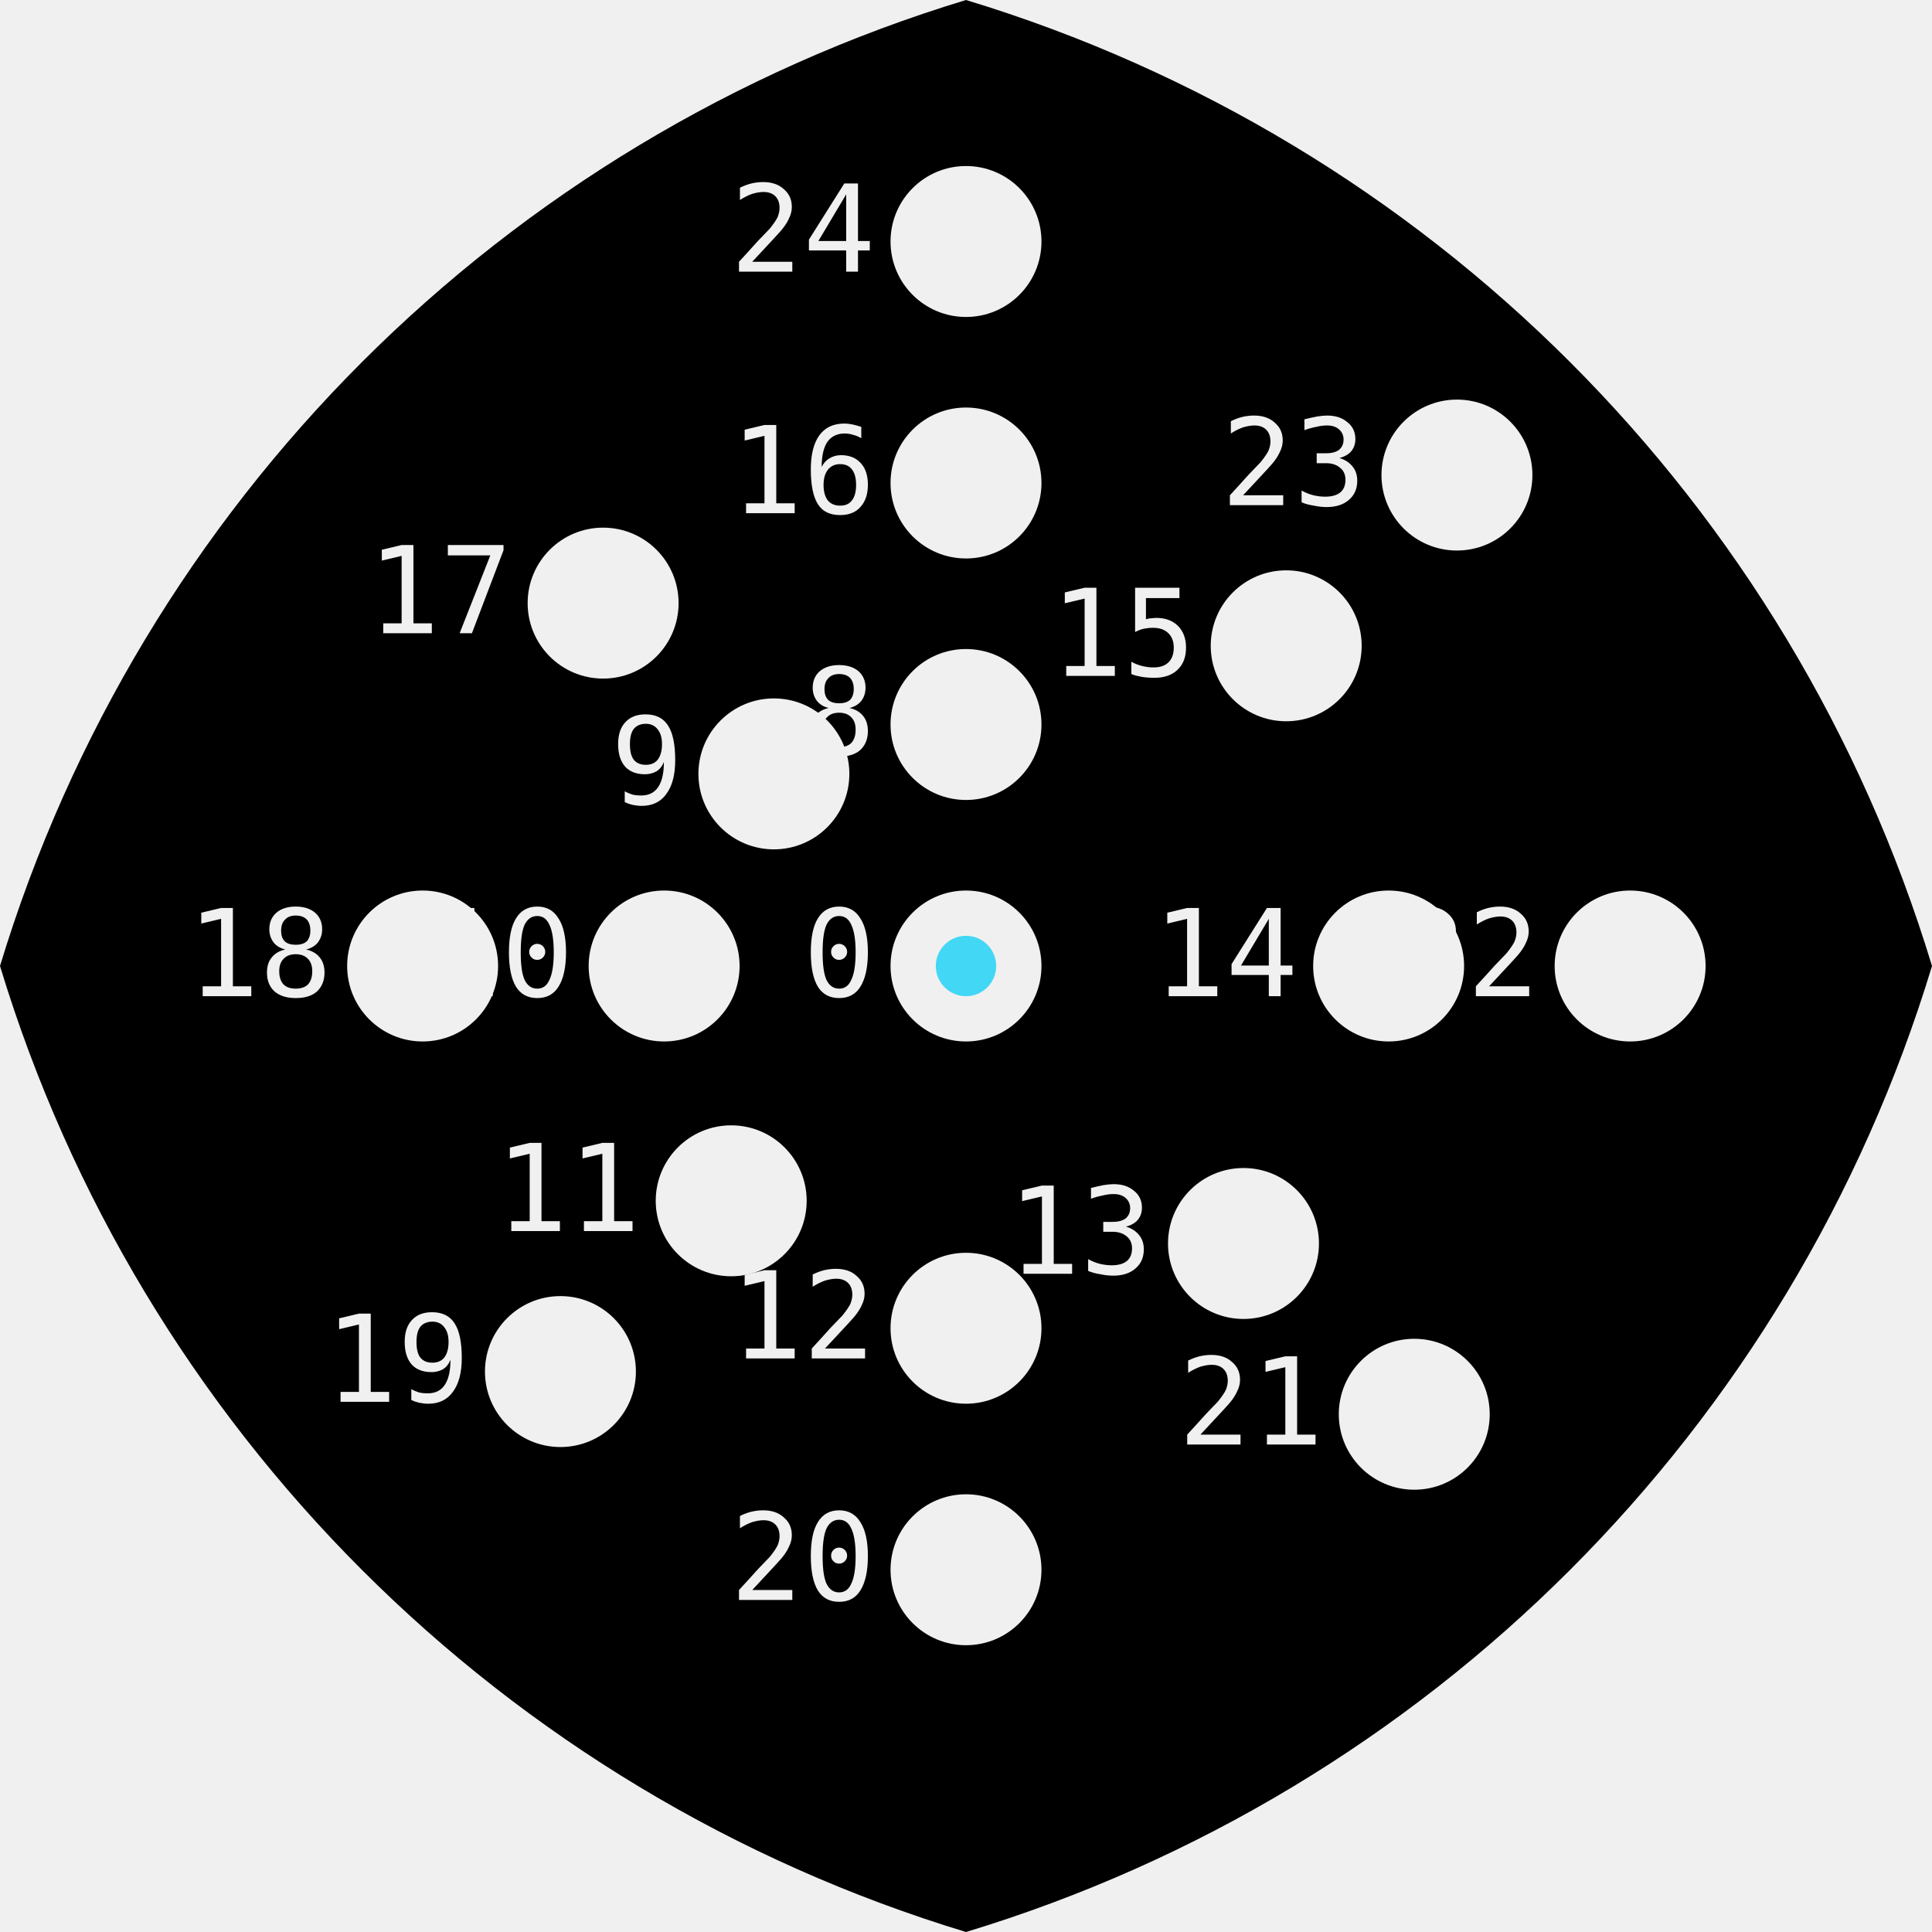
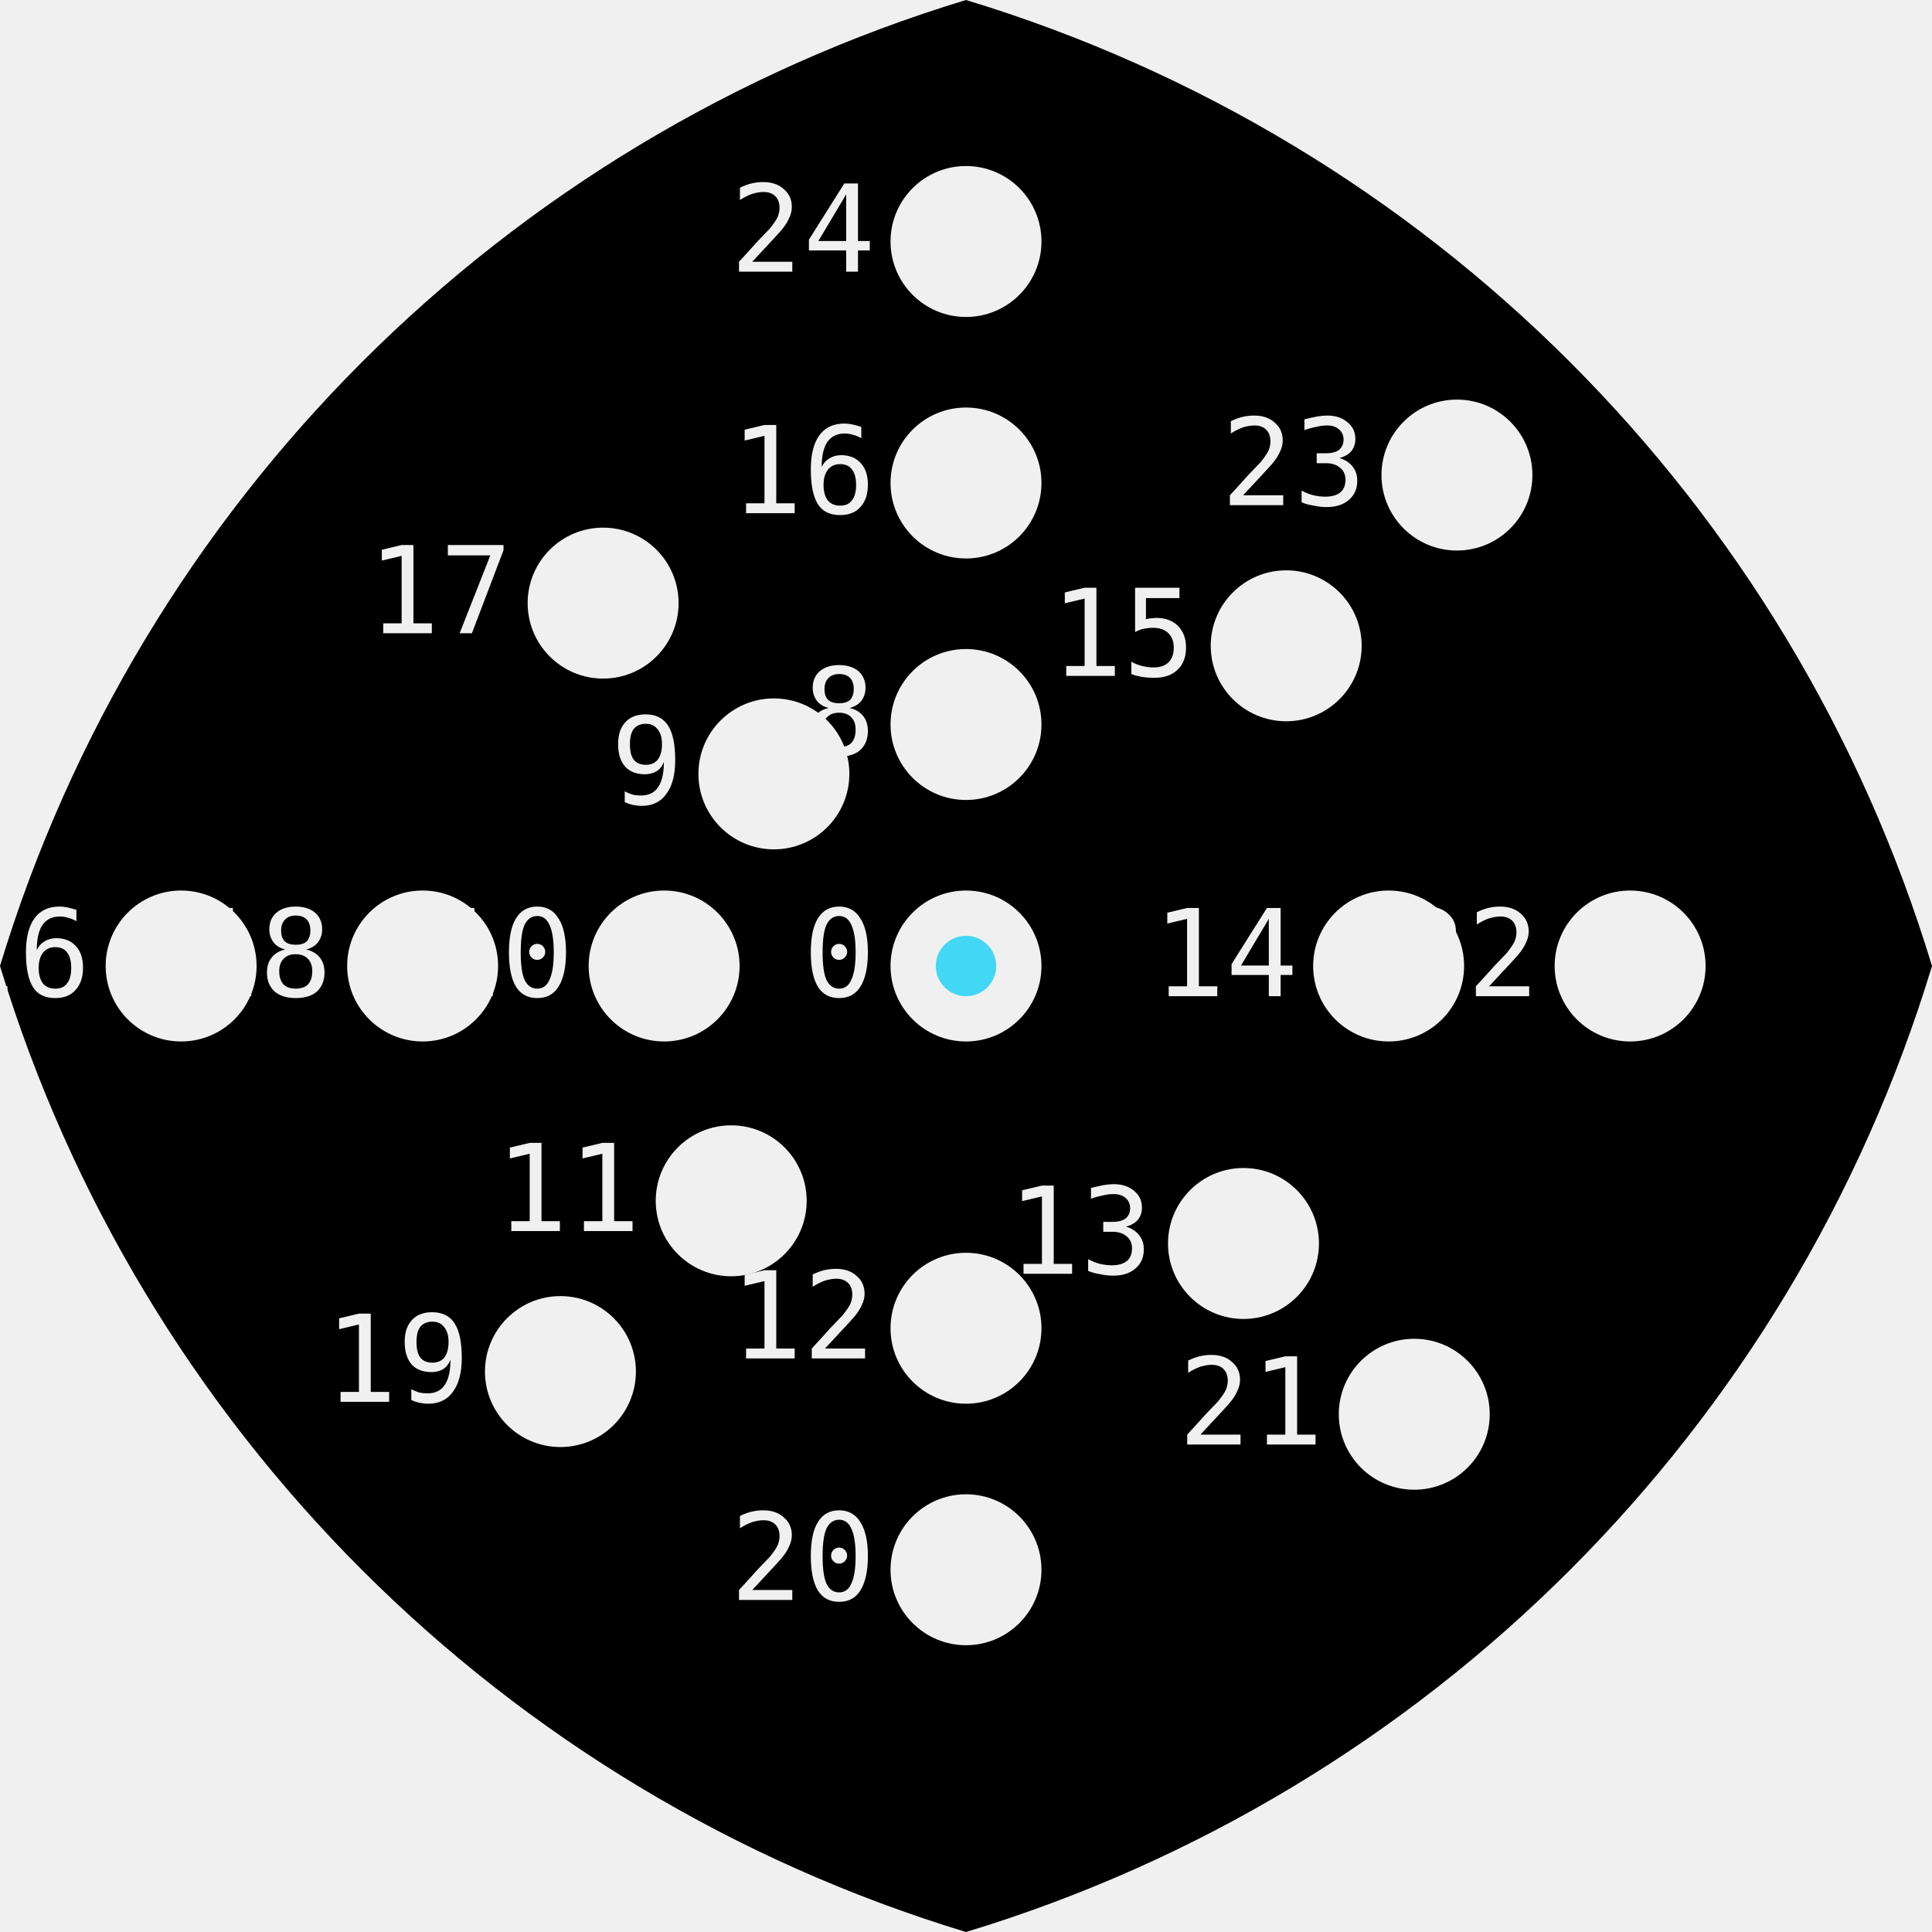
<svg xmlns="http://www.w3.org/2000/svg" xmlns:ns1="http://nathanfriend.io/inspiral">
  <g>
    <style>
      text {
        font-family: monospace;
        font-size: 4px;
      }
    </style>
    <mask id="holes">
      <rect width="100%" height="100%" fill="white" />
      <circle cx="32" cy="32" r="2.5" ns1:hole-name="0" ns1:hole-text-position-angle="0" ns1:hole-text-rotation-angle="0" />
      <text x="29" y="33" text-anchor="end">0</text>
      <circle cx="32" cy="24" r="2.5" ns1:hole-name="8" ns1:hole-text-position-angle="2.3415926535897933" ns1:hole-text-rotation-angle="-0.7" />
      <text x="29" y="25" text-anchor="end">8</text>
      <circle cx="32" cy="16" r="2.5" ns1:hole-name="16" ns1:hole-text-position-angle="2.741592653589793" ns1:hole-text-rotation-angle="0" />
      <text x="29" y="17" text-anchor="end">16</text>
      <circle cx="32" cy="8" r="2.5" ns1:hole-name="24" ns1:hole-text-position-angle="3.141592653589793" ns1:hole-text-rotation-angle="0" />
      <text x="29" y="9" text-anchor="end">24</text>
      <circle cx="25.636" cy="25.636" r="2.5" ns1:hole-name="9" ns1:hole-text-position-angle="3.1269908169872416" ns1:hole-text-rotation-angle="-1.4853981633974482" />
      <text x="22.636" y="26.636" text-anchor="end">9</text>
      <circle cx="19.979" cy="19.979" r="2.5" ns1:hole-name="17" ns1:hole-text-position-angle="3.5269908169872415" ns1:hole-text-rotation-angle="-0.7853981633974483" />
      <text x="16.979" y="20.979" text-anchor="end">17</text>
      <circle cx="22" cy="32" r="2.5" ns1:hole-name="10" ns1:hole-text-position-angle="4.312388980384689" ns1:hole-text-rotation-angle="-1.5707963267948966" />
      <text x="19" y="33" text-anchor="end">10</text>
      <circle cx="14" cy="32" r="2.5" ns1:hole-name="18" ns1:hole-text-position-angle="4.71238898038469" ns1:hole-text-rotation-angle="-1.5707963267948966" />
      <text x="11" y="33" text-anchor="end">18</text>
+       <circle cx="6" cy="32" r="2.5" ns1:hole-name="26" ns1:hole-text-position-angle="4.71238898038469" ns1:hole-text-rotation-angle="-1.5707963267948966" />
+       <text x="3" y="33" text-anchor="end">26</text>
      <circle cx="24.222" cy="39.778" r="2.5" ns1:hole-name="11" ns1:hole-text-position-angle="4.997787143782138" ns1:hole-text-rotation-angle="-2.356194490192345" />
      <text x="21.222" y="40.778" text-anchor="end">11</text>
      <circle cx="18.565" cy="45.435" r="2.5" ns1:hole-name="19" ns1:hole-text-position-angle="5.497787143782138" ns1:hole-text-rotation-angle="-2.356194490192345" />
      <text x="15.565" y="46.435" text-anchor="end">19</text>
      <circle cx="32" cy="44" r="2.5" ns1:hole-name="12" ns1:hole-text-position-angle="6.083185307179586" ns1:hole-text-rotation-angle="-3.141592653589793" />
      <text x="29" y="45" text-anchor="end">12</text>
      <circle cx="32" cy="52" r="2.5" ns1:hole-name="20" ns1:hole-text-position-angle="6.283185307179586" ns1:hole-text-rotation-angle="-3.141592653589793" />
      <text x="29" y="53" text-anchor="end">20</text>
      <circle cx="41.192" cy="41.192" r="2.5" ns1:hole-name="13" ns1:hole-text-position-angle="6.668583470577034" ns1:hole-text-rotation-angle="-3.9269908169872414" />
      <text x="38.192" y="42.192" text-anchor="end">13</text>
      <circle cx="46.849" cy="46.849" r="2.5" ns1:hole-name="21" ns1:hole-text-position-angle="7.0685834705770345" ns1:hole-text-rotation-angle="-3.9269908169872414" />
      <text x="43.849" y="47.849" text-anchor="end">21</text>
      <circle cx="46" cy="32" r="2.5" ns1:hole-name="14" ns1:hole-text-position-angle="7.653981633974483" ns1:hole-text-rotation-angle="-4.71238898038469" />
      <text x="43" y="33" text-anchor="end">14</text>
      <circle cx="54" cy="32" r="2.5" ns1:hole-name="22" ns1:hole-text-position-angle="7.853981633974483" ns1:hole-text-rotation-angle="-4.71238898038469" />
      <text x="51" y="33" text-anchor="end">22</text>
      <circle cx="42.607" cy="21.393" r="2.5" ns1:hole-name="15" ns1:hole-text-position-angle="8.439379797371931" ns1:hole-text-rotation-angle="-5.497787143782138" />
      <text x="39.607" y="22.393" text-anchor="end">15</text>
      <circle cx="48.263" cy="15.737" r="2.5" ns1:hole-name="23" ns1:hole-text-position-angle="8.63937979737193" ns1:hole-text-rotation-angle="-5.497787143782138" />
      <text x="45.263" y="16.737" text-anchor="end">23</text>
    </mask>
    <path mask="url(#holes)" d="M 64 32              A 48 48 0 0 0 32 0              A 48 48 0 0 0 0 32              A 48 48 0 0 0 32 64              A 48 48 0 0 0 64 32              Z" />
    <circle id="center-point" cx="32" cy="32" r="1" fill="#42d7f5" />
  </g>
</svg>
